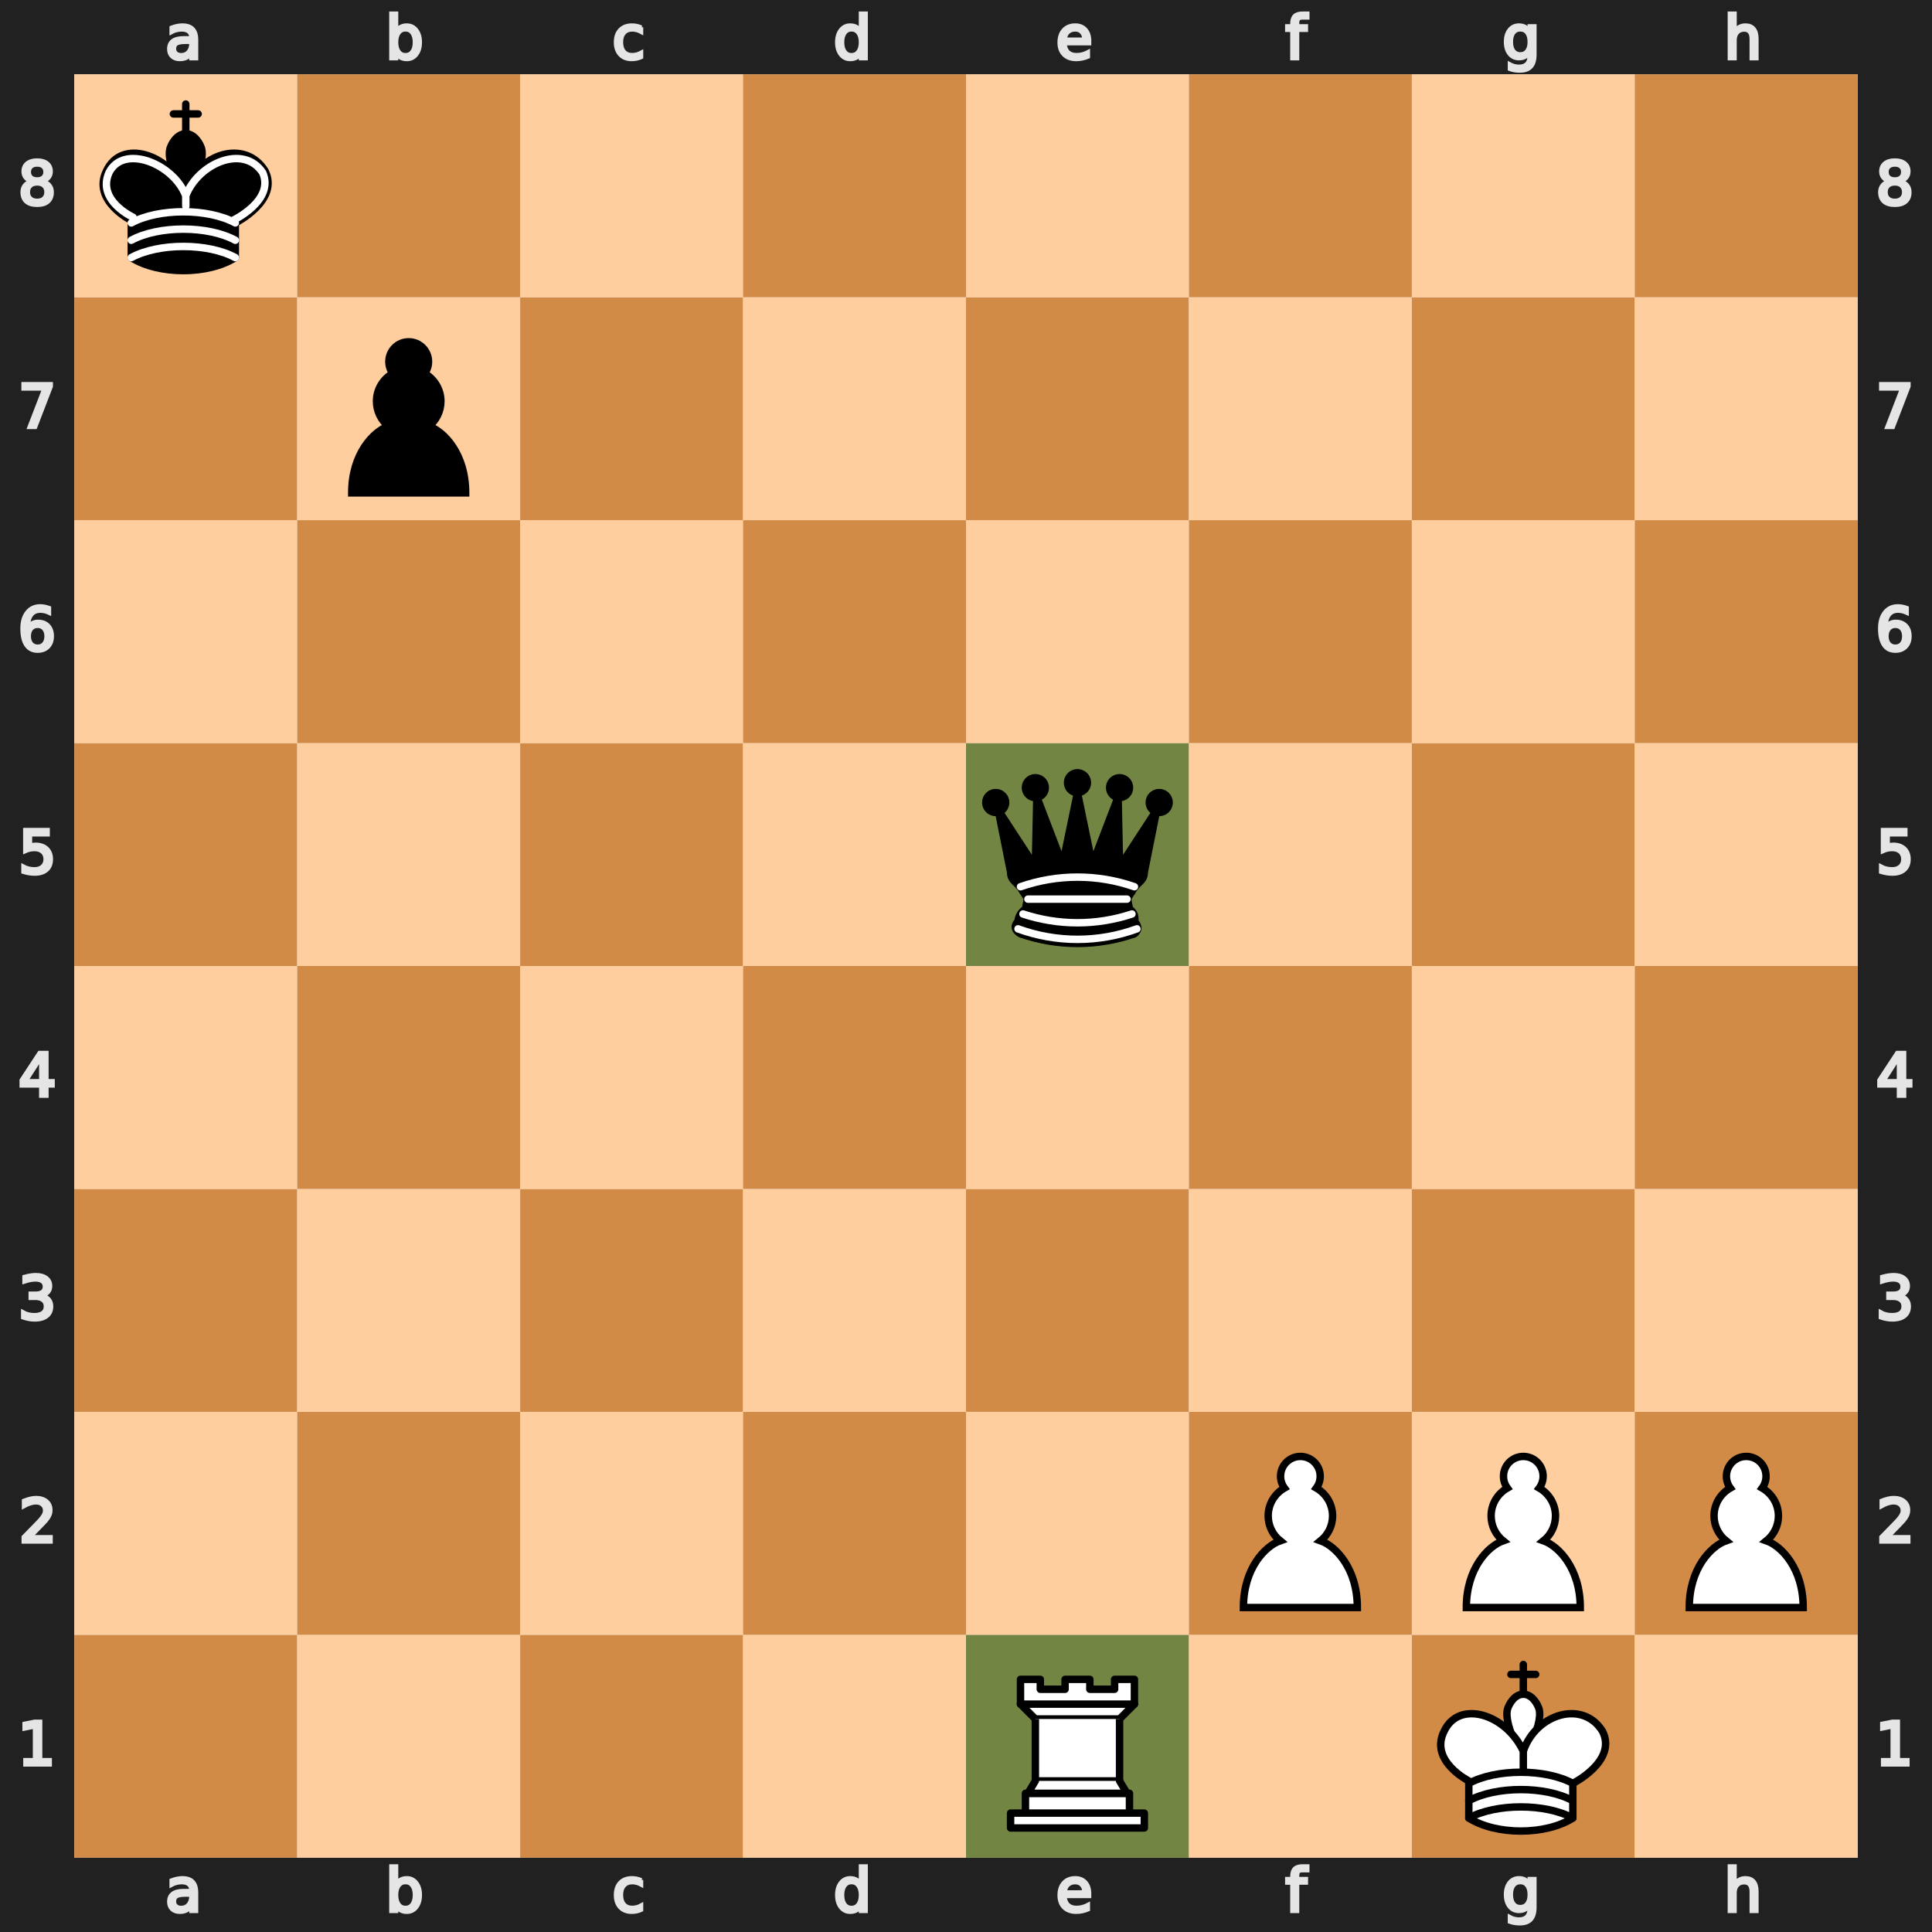
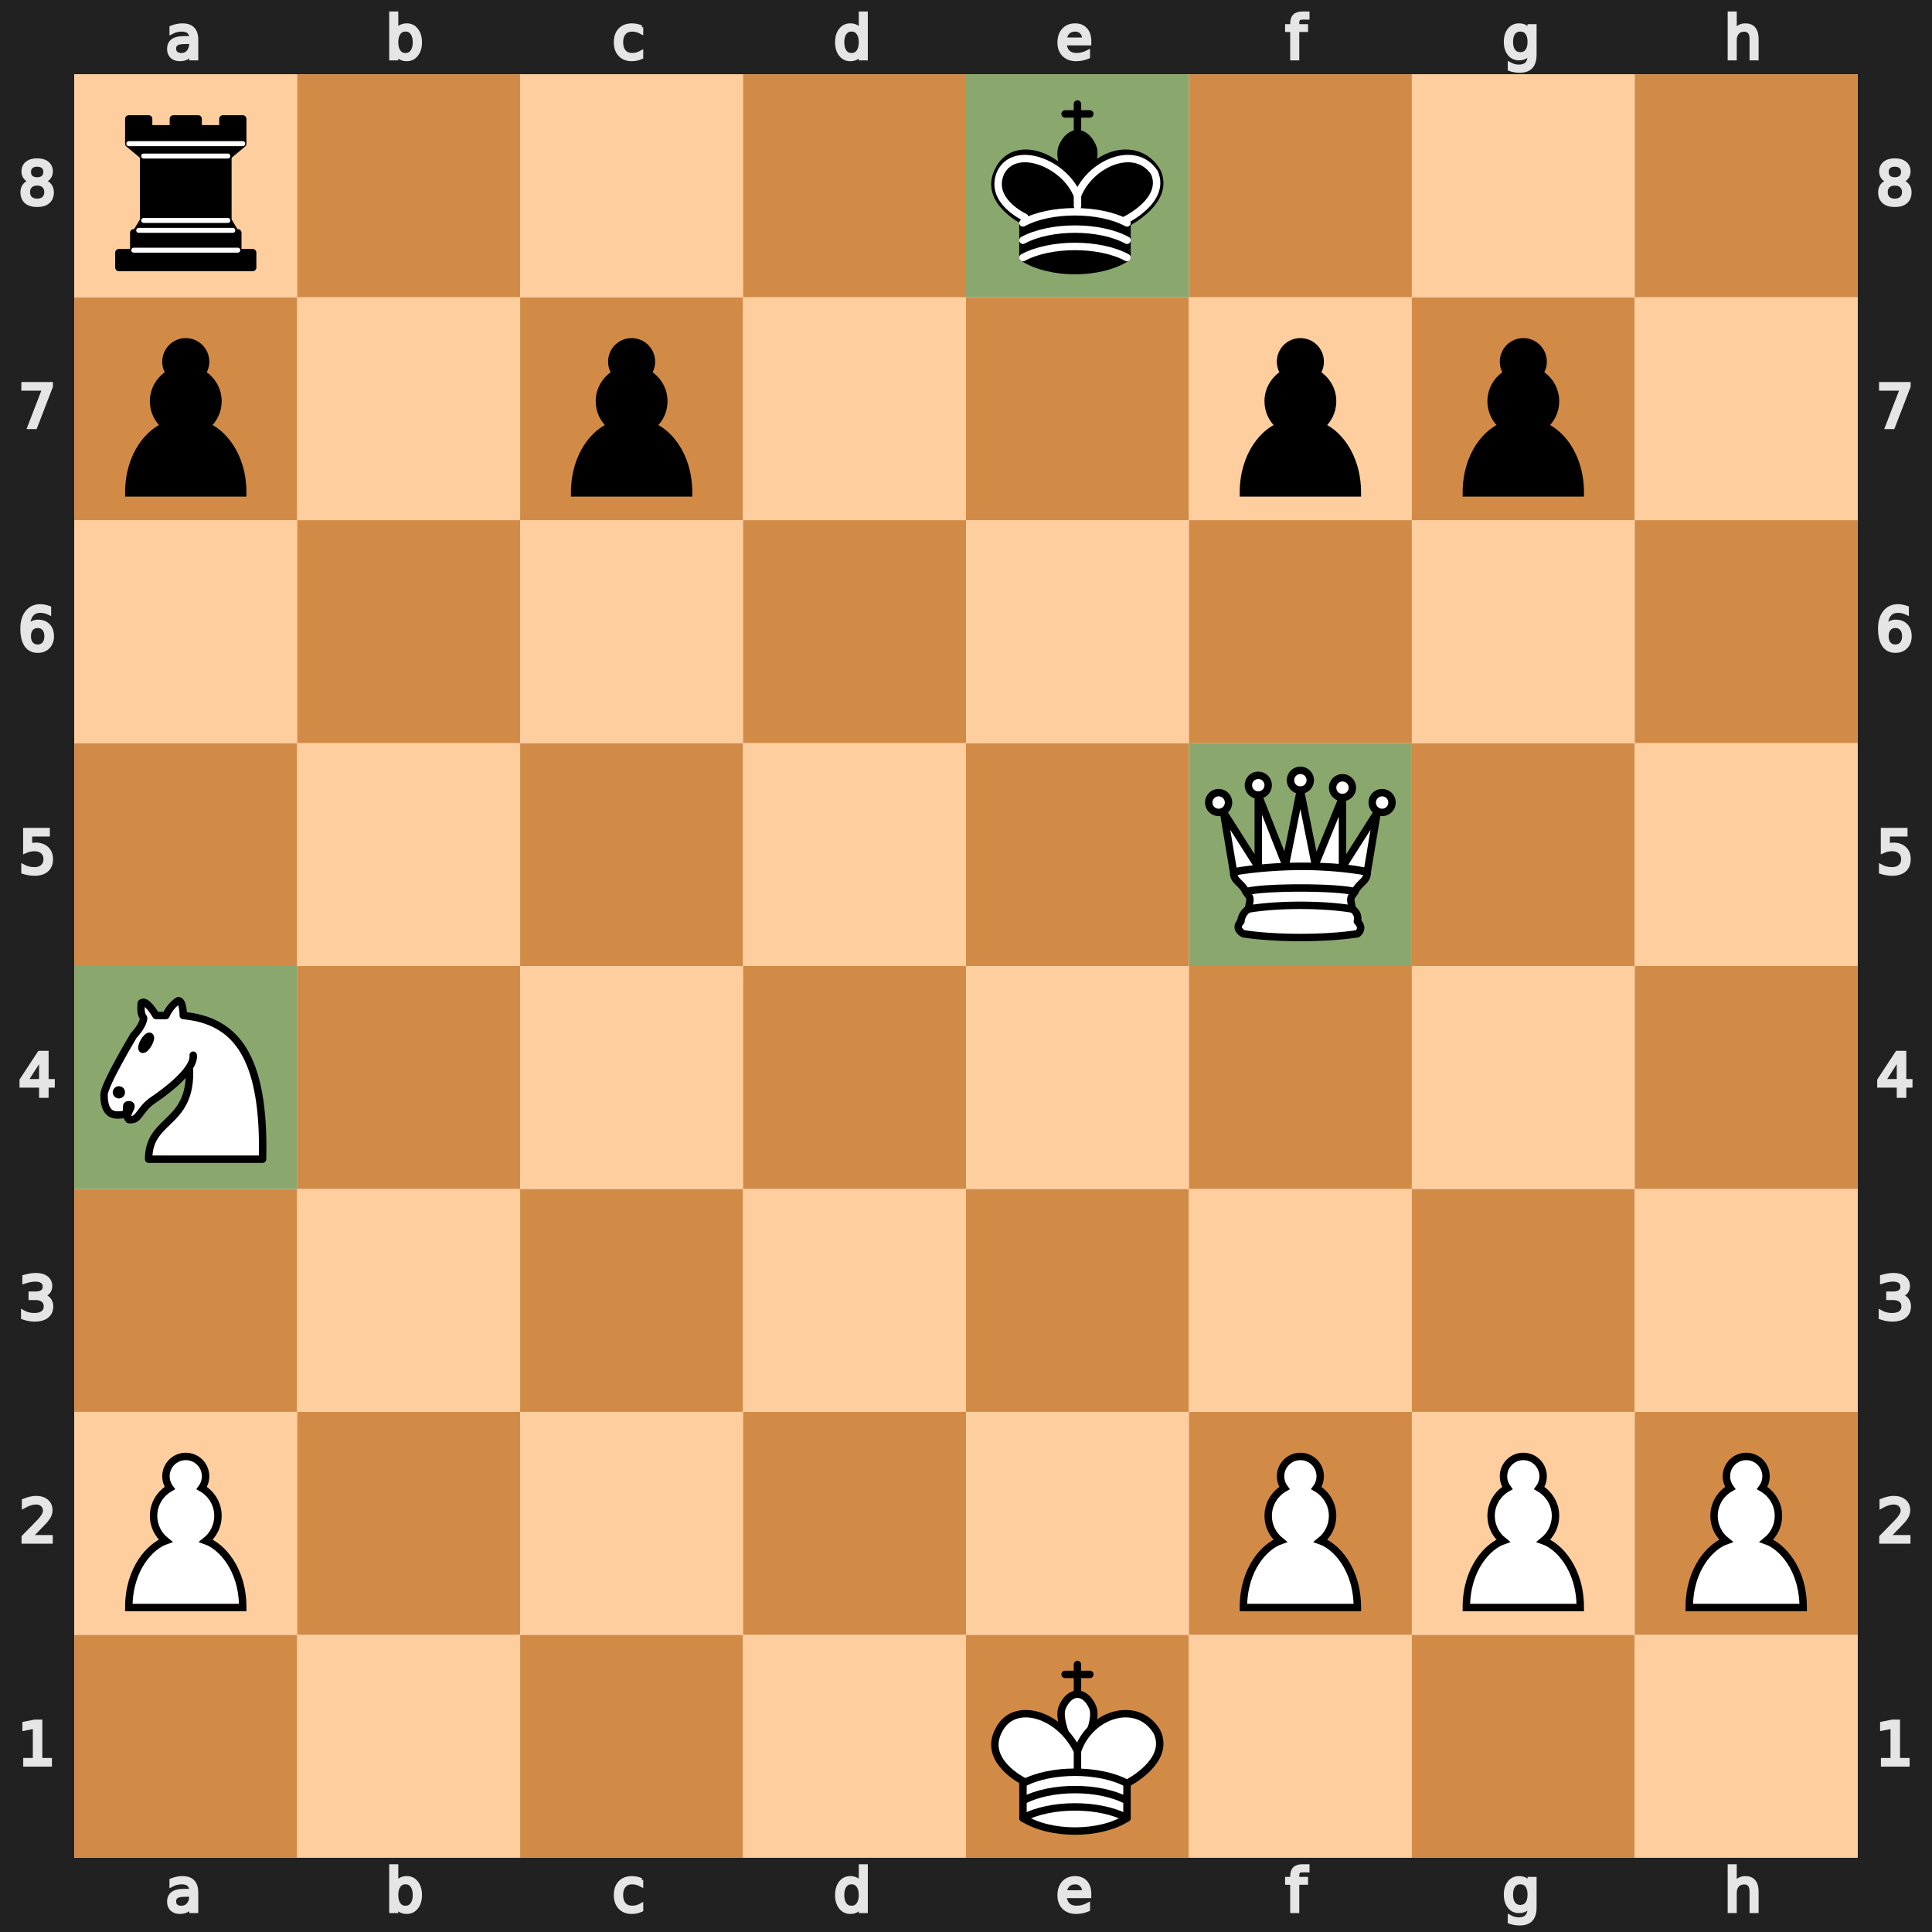
<svg xmlns="http://www.w3.org/2000/svg" xmlns:xlink="http://www.w3.org/1999/xlink" viewBox="0 0 390 390" width="360" height="360">
  <defs>
    <g id="white-pawn" class="white pawn">
      <path d="M22.5 9c-2.21 0-4 1.79-4 4 0 .89.29 1.71.78 2.38C17.33 16.5 16 18.59 16 21c0 2.03.94 3.84 2.41 5.03-3 1.06-7.41 5.55-7.41 13.47h23c0-7.92-4.41-12.41-7.41-13.47 1.47-1.19 2.41-3 2.41-5.03 0-2.41-1.33-4.5-3.28-5.62.49-.67.78-1.49.78-2.38 0-2.21-1.79-4-4-4z" fill="#fff" stroke="#000" stroke-width="1.5" stroke-linecap="round" />
    </g>
-     <g id="white-rook" class="white rook" fill="#fff" fill-rule="evenodd" stroke="#000" stroke-width="1.5" stroke-linecap="round" stroke-linejoin="round">
-       <path d="M9 39h27v-3H9v3zM12 36v-4h21v4H12zM11 14V9h4v2h5V9h5v2h5V9h4v5" stroke-linecap="butt" />
-       <path d="M34 14l-3 3H14l-3-3" />
-       <path d="M31 17v12.5H14V17" stroke-linecap="butt" stroke-linejoin="miter" />
-       <path d="M31 29.5l1.5 2.5h-20l1.5-2.5" />
-       <path d="M11 14h23" fill="none" stroke-linejoin="miter" />
+     <g id="white-knight" class="white knight" fill="none" fill-rule="evenodd" stroke="#000" stroke-width="1.5" stroke-linecap="round" stroke-linejoin="round">
+       <path d="M 22,10 C 32.5,11 38.5,18 38,39 L 15,39 C 15,30 25,32.5 23,18" style="fill:#ffffff; stroke:#000000;" />
+       <path d="M 24,18 C 24.38,20.91 18.45,25.37 16,27 C 13,29 13.18,31.34 11,31 C 9.958,30.06 12.41,27.96 11,28 C 10,28 11.19,29.23 10,30 C 9,30 5.997,31 6,26 C 6,24 12,14 12,14 C 12,14 13.89,12.1 14,10.5 C 13.27,9.506 13.5,8.5 13.5,7.5 C 14.5,6.5 16.5,10 16.5,10 L 18.5,10 C 18.5,10 19.28,8.008 21,7 C 22,7 22,10 22,10" style="fill:#ffffff; stroke:#000000;" />
+       <path d="M 9.5 25.5 A 0.5 0.5 0 1 1 8.5,25.5 A 0.5 0.5 0 1 1 9.5 25.5 z" style="fill:#000000; stroke:#000000;" />
+       <path d="M 15 15.5 A 0.5 1.5 0 1 1 14,15.5 A 0.5 1.5 0 1 1 15 15.5 z" transform="matrix(0.866,0.5,-0.5,0.866,9.693,-5.173)" style="fill:#000000; stroke:#000000;" />
+     </g>
+     <g id="white-queen" class="white queen" fill="#fff" fill-rule="evenodd" stroke="#000" stroke-width="1.5" stroke-linecap="round" stroke-linejoin="round">
+       <path d="M8 12a2 2 0 1 1-4 0 2 2 0 1 1 4 0zM24.5 7.5a2 2 0 1 1-4 0 2 2 0 1 1 4 0zM41 12a2 2 0 1 1-4 0 2 2 0 1 1 4 0zM16 8.5a2 2 0 1 1-4 0 2 2 0 1 1 4 0zM33 9a2 2 0 1 1-4 0 2 2 0 1 1 4 0z" />
+       <path d="M9 26c8.5-1.5 21-1.5 27 0l2-12-7 11V11l-5.5 13.5-3-15-3 15-5.5-14V25L7 14l2 12zM9 26c0 2 1.5 2 2.5 4 1 1.5 1 1 .5 3.5-1.5 1-1.5 2.5-1.5 2.5-1.5 1.5.5 2.5.5 2.5 6.5 1 16.5 1 23 0 0 0 1.5-1 0-2.5 0 0 .5-1.5-1-2.5-.5-2.5-.5-2 .5-3.5 1-2 2.5-2 2.5-4-8.5-1.5-18.5-1.5-27 0z" stroke-linecap="butt" />
+       <path d="M11.5 30c3.5-1 18.5-1 22 0M12 33.5c6-1 15-1 21 0" fill="none" />
    </g>
    <g id="white-king" class="white king" fill="none" fill-rule="evenodd" stroke="#000" stroke-width="1.5" stroke-linecap="round" stroke-linejoin="round">
      <path d="M22.5 11.63V6M20 8h5" stroke-linejoin="miter" />
      <path d="M22.5 25s4.5-7.5 3-10.5c0 0-1-2.5-3-2.5s-3 2.5-3 2.5c-1.5 3 3 10.5 3 10.5" fill="#fff" stroke-linecap="butt" stroke-linejoin="miter" />
      <path d="M11.5 37c5.5 3.5 15.5 3.5 21 0v-7s9-4.5 6-10.5c-4-6.5-13.5-3.5-16 4V27v-3.5c-3.5-7.5-13-10.5-16-4-3 6 5 10 5 10V37z" fill="#fff" />
      <path d="M11.5 30c5.5-3 15.5-3 21 0m-21 3.5c5.5-3 15.5-3 21 0m-21 3.5c5.5-3 15.5-3 21 0" />
    </g>
    <g id="black-pawn" class="black pawn">
      <path d="M22.5 9c-2.21 0-4 1.79-4 4 0 .89.29 1.71.78 2.38C17.33 16.5 16 18.59 16 21c0 2.03.94 3.84 2.41 5.03-3 1.06-7.41 5.55-7.41 13.47h23c0-7.92-4.41-12.41-7.41-13.47 1.47-1.19 2.41-3 2.41-5.03 0-2.41-1.33-4.5-3.28-5.62.49-.67.78-1.49.78-2.38 0-2.21-1.79-4-4-4z" fill="#000" stroke="#000" stroke-width="1.5" stroke-linecap="round" />
    </g>
-     <g id="black-queen" class="black queen" fill="#000" fill-rule="evenodd" stroke="#000" stroke-width="1.5" stroke-linecap="round" stroke-linejoin="round">
-       <g fill="#000" stroke="none">
-         <circle cx="6" cy="12" r="2.75" />
-         <circle cx="14" cy="9" r="2.75" />
-         <circle cx="22.5" cy="8" r="2.75" />
-         <circle cx="31" cy="9" r="2.75" />
-         <circle cx="39" cy="12" r="2.75" />
-       </g>
-       <path d="M9 26c8.5-1.5 21-1.5 27 0l2.5-12.5L31 25l-.3-14.1-5.2 13.6-3-14.5-3 14.5-5.2-13.6L14 25 6.5 13.5 9 26zM9 26c0 2 1.5 2 2.5 4 1 1.5 1 1 .5 3.5-1.5 1-1.5 2.5-1.5 2.5-1.5 1.5.5 2.5.5 2.5 6.5 1 16.5 1 23 0 0 0 1.5-1 0-2.5 0 0 .5-1.5-1-2.5-.5-2.5-.5-2 .5-3.5 1-2 2.5-2 2.5-4-8.5-1.5-18.5-1.5-27 0z" stroke-linecap="butt" />
-       <path d="M11 38.5a35 35 1 0 0 23 0" fill="none" stroke-linecap="butt" />
-       <path d="M11 29a35 35 1 0 1 23 0M12.5 31.5h20M11.5 34.5a35 35 1 0 0 22 0M10.5 37.5a35 35 1 0 0 24 0" fill="none" stroke="#fff" />
+     <g id="black-rook" class="black rook" fill="#000" fill-rule="evenodd" stroke="#000" stroke-width="1.5" stroke-linecap="round" stroke-linejoin="round">
+       <path d="M9 39h27v-3H9v3zM12.5 32l1.5-2.5h17l1.5 2.5h-20zM12 36v-4h21v4H12z" stroke-linecap="butt" />
+       <path d="M14 29.5v-13h17v13H14z" stroke-linecap="butt" stroke-linejoin="miter" />
+       <path d="M14 16.5L11 14h23l-3 2.5H14zM11 14V9h4v2h5V9h5v2h5V9h4v5H11z" stroke-linecap="butt" />
+       <path d="M12 35.5h21M13 31.5h19M14 29.5h17M14 16.5h17M11 14h23" fill="none" stroke="#fff" stroke-width="1" stroke-linejoin="miter" />
    </g>
    <g id="black-king" class="black king" fill="none" fill-rule="evenodd" stroke="#000" stroke-width="1.5" stroke-linecap="round" stroke-linejoin="round">
      <path d="M22.5 11.63V6" stroke-linejoin="miter" />
      <path d="M22.5 25s4.5-7.5 3-10.5c0 0-1-2.5-3-2.5s-3 2.5-3 2.5c-1.5 3 3 10.5 3 10.5" fill="#000" stroke-linecap="butt" stroke-linejoin="miter" />
      <path d="M11.5 37c5.5 3.5 15.5 3.5 21 0v-7s9-4.5 6-10.5c-4-6.5-13.5-3.5-16 4V27v-3.5c-3.5-7.5-13-10.5-16-4-3 6 5 10 5 10V37z" fill="#000" />
      <path d="M20 8h5" stroke-linejoin="miter" />
      <path d="M32 29.5s8.5-4 6.03-9.65C34.15 14 25 18 22.5 24.5l.01 2.1-.01-2.1C20 18 9.906 14 6.997 19.85c-2.497 5.65 4.853 9 4.853 9M11.5 30c5.5-3 15.5-3 21 0m-21 3.5c5.5-3 15.5-3 21 0m-21 3.5c5.5-3 15.5-3 21 0" stroke="#fff" />
    </g>
  </defs>
  <rect x="7.5" y="7.5" width="375" height="375" fill="none" stroke="#212121" stroke-width="15" />
  <g transform="translate(20, 1) scale(0.75, 0.75)" fill="#e5e5e5" stroke="#e5e5e5">
    <path d="M23.328 10.016q-1.742 0-2.414.398-.672.398-.672 1.36 0 .765.5 1.218.508.445 1.375.445 1.196 0 1.914-.843.727-.852.727-2.258v-.32zm2.867-.594v4.992h-1.437v-1.328q-.492.797-1.227 1.18-.734.375-1.797.375-1.343 0-2.14-.75-.79-.758-.79-2.024 0-1.476.985-2.226.992-.75 2.953-.75h2.016V8.75q0-.992-.656-1.531-.649-.547-1.829-.547-.75 0-1.46.18-.711.18-1.368.539V6.062q.79-.304 1.532-.453.742-.156 1.445-.156 1.898 0 2.836.984.937.985.937 2.985z" />
  </g>
  <g transform="translate(20, 375) scale(0.75, 0.75)" fill="#e5e5e5" stroke="#e5e5e5">
    <path d="M23.328 10.016q-1.742 0-2.414.398-.672.398-.672 1.36 0 .765.5 1.218.508.445 1.375.445 1.196 0 1.914-.843.727-.852.727-2.258v-.32zm2.867-.594v4.992h-1.437v-1.328q-.492.797-1.227 1.18-.734.375-1.797.375-1.343 0-2.14-.75-.79-.758-.79-2.024 0-1.476.985-2.226.992-.75 2.953-.75h2.016V8.75q0-.992-.656-1.531-.649-.547-1.829-.547-.75 0-1.46.18-.711.18-1.368.539V6.062q.79-.304 1.532-.453.742-.156 1.445-.156 1.898 0 2.836.984.937.985.937 2.985z" />
  </g>
  <g transform="translate(65, 1) scale(0.75, 0.75)" fill="#e5e5e5" stroke="#e5e5e5">
    <path d="M24.922 10.047q0-1.586-.656-2.485-.649-.906-1.79-.906-1.14 0-1.796.906-.649.899-.649 2.485 0 1.586.649 2.492.656.898 1.797.898 1.14 0 1.789-.898.656-.906.656-2.492zm-4.89-3.055q.452-.781 1.14-1.156.695-.383 1.656-.383 1.594 0 2.586 1.266 1 1.265 1 3.328 0 2.062-1 3.328-.992 1.266-2.586 1.266-.96 0-1.656-.375-.688-.383-1.14-1.164v1.312h-1.446V2.258h1.445z" />
  </g>
  <g transform="translate(65, 375) scale(0.75, 0.75)" fill="#e5e5e5" stroke="#e5e5e5">
    <path d="M24.922 10.047q0-1.586-.656-2.485-.649-.906-1.79-.906-1.14 0-1.796.906-.649.899-.649 2.485 0 1.586.649 2.492.656.898 1.797.898 1.14 0 1.789-.898.656-.906.656-2.492zm-4.89-3.055q.452-.781 1.14-1.156.695-.383 1.656-.383 1.594 0 2.586 1.266 1 1.265 1 3.328 0 2.062-1 3.328-.992 1.266-2.586 1.266-.96 0-1.656-.375-.688-.383-1.14-1.164v1.312h-1.446V2.258h1.445z" />
  </g>
  <g transform="translate(110, 1) scale(0.75, 0.75)" fill="#e5e5e5" stroke="#e5e5e5">
    <path d="M25.96 6v1.344q-.608-.336-1.226-.5-.609-.172-1.234-.172-1.398 0-2.172.89-.773.883-.773 2.485 0 1.601.773 2.492.774.883 2.172.883.625 0 1.234-.164.618-.172 1.227-.508v1.328q-.602.281-1.25.422-.64.14-1.367.14-1.977 0-3.14-1.242-1.165-1.242-1.165-3.351 0-2.14 1.172-3.367 1.18-1.227 3.227-1.227.664 0 1.296.14.633.134 1.227.407z" />
  </g>
  <g transform="translate(110, 375) scale(0.75, 0.75)" fill="#e5e5e5" stroke="#e5e5e5">
    <path d="M25.96 6v1.344q-.608-.336-1.226-.5-.609-.172-1.234-.172-1.398 0-2.172.89-.773.883-.773 2.485 0 1.601.773 2.492.774.883 2.172.883.625 0 1.234-.164.618-.172 1.227-.508v1.328q-.602.281-1.25.422-.64.14-1.367.14-1.977 0-3.14-1.242-1.165-1.242-1.165-3.351 0-2.14 1.172-3.367 1.18-1.227 3.227-1.227.664 0 1.296.14.633.134 1.227.407z" />
  </g>
  <g transform="translate(155, 1) scale(0.75, 0.75)" fill="#e5e5e5" stroke="#e5e5e5">
    <path d="M24.973 6.992V2.258h1.437v12.156h-1.437v-1.312q-.453.78-1.149 1.164-.687.375-1.656.375-1.586 0-2.586-1.266-.992-1.266-.992-3.328 0-2.063.992-3.328 1-1.266 2.586-1.266.969 0 1.656.383.696.375 1.149 1.156zm-4.899 3.055q0 1.586.649 2.492.656.898 1.797.898 1.14 0 1.796-.898.657-.906.657-2.492 0-1.586-.657-2.485-.656-.906-1.796-.906-1.141 0-1.797.906-.649.899-.649 2.485z" />
  </g>
  <g transform="translate(155, 375) scale(0.75, 0.75)" fill="#e5e5e5" stroke="#e5e5e5">
    <path d="M24.973 6.992V2.258h1.437v12.156h-1.437v-1.312q-.453.78-1.149 1.164-.687.375-1.656.375-1.586 0-2.586-1.266-.992-1.266-.992-3.328 0-2.063.992-3.328 1-1.266 2.586-1.266.969 0 1.656.383.696.375 1.149 1.156zm-4.899 3.055q0 1.586.649 2.492.656.898 1.797.898 1.14 0 1.796-.898.657-.906.657-2.492 0-1.586-.657-2.485-.656-.906-1.796-.906-1.141 0-1.797.906-.649.899-.649 2.485z" />
  </g>
  <g transform="translate(200, 1) scale(0.75, 0.75)" fill="#e5e5e5" stroke="#e5e5e5">
    <path d="M26.555 9.68v.703h-6.61q.094 1.484.89 2.265.806.774 2.235.774.828 0 1.602-.203.781-.203 1.547-.61v1.36q-.774.328-1.586.5-.813.172-1.649.172-2.093 0-3.32-1.22-1.219-1.218-1.219-3.296 0-2.148 1.157-3.406 1.164-1.266 3.132-1.266 1.766 0 2.79 1.14 1.03 1.134 1.03 3.087zm-1.438-.422q-.015-1.18-.664-1.883-.64-.703-1.703-.703-1.203 0-1.93.68-.718.68-.828 1.914z" />
  </g>
  <g transform="translate(200, 375) scale(0.75, 0.75)" fill="#e5e5e5" stroke="#e5e5e5">
    <path d="M26.555 9.68v.703h-6.61q.094 1.484.89 2.265.806.774 2.235.774.828 0 1.602-.203.781-.203 1.547-.61v1.36q-.774.328-1.586.5-.813.172-1.649.172-2.093 0-3.32-1.22-1.219-1.218-1.219-3.296 0-2.148 1.157-3.406 1.164-1.266 3.132-1.266 1.766 0 2.79 1.14 1.03 1.134 1.03 3.087zm-1.438-.422q-.015-1.18-.664-1.883-.64-.703-1.703-.703-1.203 0-1.93.68-.718.68-.828 1.914z" />
  </g>
  <g transform="translate(245, 1) scale(0.75, 0.75)" fill="#e5e5e5" stroke="#e5e5e5">
    <path d="M25.285 2.258v1.195H23.91q-.773 0-1.078.313-.297.312-.297 1.125v.773h2.367v1.117h-2.367v7.633H21.09V6.781h-1.375V5.664h1.375v-.61q0-1.46.68-2.124.68-.672 2.156-.672z" />
  </g>
  <g transform="translate(245, 375) scale(0.75, 0.75)" fill="#e5e5e5" stroke="#e5e5e5">
    <path d="M25.285 2.258v1.195H23.91q-.773 0-1.078.313-.297.312-.297 1.125v.773h2.367v1.117h-2.367v7.633H21.09V6.781h-1.375V5.664h1.375v-.61q0-1.46.68-2.124.68-.672 2.156-.672z" />
  </g>
  <g transform="translate(290, 1) scale(0.75, 0.75)" fill="#e5e5e5" stroke="#e5e5e5">
    <path d="M24.973 9.937q0-1.562-.649-2.421-.64-.86-1.804-.86-1.157 0-1.805.86-.64.859-.64 2.421 0 1.555.64 2.415.648.859 1.805.859 1.164 0 1.804-.86.649-.859.649-2.414zm1.437 3.391q0 2.234-.992 3.32-.992 1.094-3.04 1.094-.757 0-1.429-.117-.672-.11-1.304-.344v-1.398q.632.344 1.25.508.617.164 1.257.164 1.414 0 2.118-.743.703-.734.703-2.226v-.711q-.446.773-1.141 1.156-.695.383-1.664.383-1.61 0-2.594-1.227-.984-1.226-.984-3.25 0-2.03.984-3.257.985-1.227 2.594-1.227.969 0 1.664.383t1.14 1.156V5.664h1.438z" />
  </g>
  <g transform="translate(290, 375) scale(0.75, 0.75)" fill="#e5e5e5" stroke="#e5e5e5">
    <path d="M24.973 9.937q0-1.562-.649-2.421-.64-.86-1.804-.86-1.157 0-1.805.86-.64.859-.64 2.421 0 1.555.64 2.415.648.859 1.805.859 1.164 0 1.804-.86.649-.859.649-2.414zm1.437 3.391q0 2.234-.992 3.32-.992 1.094-3.04 1.094-.757 0-1.429-.117-.672-.11-1.304-.344v-1.398q.632.344 1.25.508.617.164 1.257.164 1.414 0 2.118-.743.703-.734.703-2.226v-.711q-.446.773-1.141 1.156-.695.383-1.664.383-1.61 0-2.594-1.227-.984-1.226-.984-3.25 0-2.03.984-3.257.985-1.227 2.594-1.227.969 0 1.664.383t1.14 1.156V5.664h1.438z" />
  </g>
  <g transform="translate(335, 1) scale(0.75, 0.75)" fill="#e5e5e5" stroke="#e5e5e5">
    <path d="M26.164 9.133v5.281h-1.437V9.18q0-1.243-.485-1.86-.484-.617-1.453-.617-1.164 0-1.836.742-.672.742-.672 2.024v4.945h-1.445V2.258h1.445v4.765q.516-.789 1.211-1.18.703-.39 1.617-.39 1.508 0 2.282.938.773.93.773 2.742z" />
  </g>
  <g transform="translate(335, 375) scale(0.75, 0.75)" fill="#e5e5e5" stroke="#e5e5e5">
    <path d="M26.164 9.133v5.281h-1.437V9.18q0-1.243-.485-1.86-.484-.617-1.453-.617-1.164 0-1.836.742-.672.742-.672 2.024v4.945h-1.445V2.258h1.445v4.765q.516-.789 1.211-1.18.703-.39 1.617-.39 1.508 0 2.282.938.773.93.773 2.742z" />
  </g>
  <g transform="translate(0, 335) scale(0.75, 0.75)" fill="#e5e5e5" stroke="#e5e5e5">
    <path d="M6.754 26.996h2.578v-8.898l-2.805.562v-1.437l2.79-.563h1.578v10.336h2.578v1.328h-6.72z" />
  </g>
  <g transform="translate(375, 335) scale(0.75, 0.75)" fill="#e5e5e5" stroke="#e5e5e5">
    <path d="M6.754 26.996h2.578v-8.898l-2.805.562v-1.437l2.79-.563h1.578v10.336h2.578v1.328h-6.72z" />
  </g>
  <g transform="translate(0, 290) scale(0.75, 0.75)" fill="#e5e5e5" stroke="#e5e5e5">
    <path d="M8.195 26.996h5.508v1.328H6.297v-1.328q.898-.93 2.445-2.492 1.555-1.57 1.953-2.024.758-.851 1.055-1.437.305-.594.305-1.164 0-.93-.657-1.516-.648-.586-1.695-.586-.742 0-1.57.258-.82.258-1.758.781v-1.593q.953-.383 1.781-.578.828-.196 1.516-.196 1.812 0 2.89.906 1.079.907 1.079 2.422 0 .72-.274 1.368-.265.64-.976 1.515-.196.227-1.243 1.313-1.046 1.078-2.953 3.023z" />
  </g>
  <g transform="translate(375, 290) scale(0.75, 0.75)" fill="#e5e5e5" stroke="#e5e5e5">
    <path d="M8.195 26.996h5.508v1.328H6.297v-1.328q.898-.93 2.445-2.492 1.555-1.57 1.953-2.024.758-.851 1.055-1.437.305-.594.305-1.164 0-.93-.657-1.516-.648-.586-1.695-.586-.742 0-1.57.258-.82.258-1.758.781v-1.593q.953-.383 1.781-.578.828-.196 1.516-.196 1.812 0 2.89.906 1.079.907 1.079 2.422 0 .72-.274 1.368-.265.64-.976 1.515-.196.227-1.243 1.313-1.046 1.078-2.953 3.023z" />
  </g>
  <g transform="translate(0, 245) scale(0.75, 0.75)" fill="#e5e5e5" stroke="#e5e5e5">
    <path d="M11.434 22.035q1.132.242 1.765 1.008.64.766.64 1.89 0 1.727-1.187 2.672-1.187.946-3.375.946-.734 0-1.515-.149-.774-.14-1.602-.43V26.45q.656.383 1.438.578.78.196 1.632.196 1.485 0 2.258-.586.782-.586.782-1.703 0-1.032-.727-1.61-.719-.586-2.008-.586h-1.36v-1.297h1.423q1.164 0 1.78-.46.618-.47.618-1.344 0-.899-.64-1.375-.633-.485-1.82-.485-.65 0-1.391.141-.743.14-1.633.437V16.95q.898-.25 1.68-.375.788-.125 1.484-.125 1.797 0 2.844.82 1.046.813 1.046 2.204 0 .968-.554 1.64-.555.664-1.578.922z" />
  </g>
  <g transform="translate(375, 245) scale(0.75, 0.75)" fill="#e5e5e5" stroke="#e5e5e5">
    <path d="M11.434 22.035q1.132.242 1.765 1.008.64.766.64 1.89 0 1.727-1.187 2.672-1.187.946-3.375.946-.734 0-1.515-.149-.774-.14-1.602-.43V26.45q.656.383 1.438.578.78.196 1.632.196 1.485 0 2.258-.586.782-.586.782-1.703 0-1.032-.727-1.61-.719-.586-2.008-.586h-1.36v-1.297h1.423q1.164 0 1.78-.46.618-.47.618-1.344 0-.899-.64-1.375-.633-.485-1.82-.485-.65 0-1.391.141-.743.14-1.633.437V16.95q.898-.25 1.68-.375.788-.125 1.484-.125 1.797 0 2.844.82 1.046.813 1.046 2.204 0 .968-.554 1.64-.555.664-1.578.922z" />
  </g>
  <g transform="translate(0, 200) scale(0.75, 0.75)" fill="#e5e5e5" stroke="#e5e5e5">
    <path d="M11.016 18.035L7.03 24.262h3.985zm-.414-1.375h1.984v7.602h1.664v1.312h-1.664v2.75h-1.57v-2.75H5.75v-1.523z" />
  </g>
  <g transform="translate(375, 200) scale(0.75, 0.75)" fill="#e5e5e5" stroke="#e5e5e5">
    <path d="M11.016 18.035L7.03 24.262h3.985zm-.414-1.375h1.984v7.602h1.664v1.312h-1.664v2.75h-1.57v-2.75H5.75v-1.523z" />
  </g>
  <g transform="translate(0, 155) scale(0.75, 0.75)" fill="#e5e5e5" stroke="#e5e5e5">
    <path d="M6.719 16.66h6.195v1.328h-4.75v2.86q.344-.118.688-.172.343-.063.687-.063 1.953 0 3.094 1.07 1.14 1.07 1.14 2.899 0 1.883-1.171 2.93-1.172 1.039-3.305 1.039-.735 0-1.5-.125-.758-.125-1.57-.375v-1.586q.703.383 1.453.57.75.188 1.586.188 1.351 0 2.14-.711.79-.711.79-1.93 0-1.219-.79-1.93-.789-.71-2.14-.71-.633 0-1.266.14-.625.14-1.281.438z" />
  </g>
  <g transform="translate(375, 155) scale(0.75, 0.75)" fill="#e5e5e5" stroke="#e5e5e5">
    <path d="M6.719 16.66h6.195v1.328h-4.75v2.86q.344-.118.688-.172.343-.063.687-.063 1.953 0 3.094 1.07 1.14 1.07 1.14 2.899 0 1.883-1.171 2.93-1.172 1.039-3.305 1.039-.735 0-1.5-.125-.758-.125-1.57-.375v-1.586q.703.383 1.453.57.75.188 1.586.188 1.351 0 2.14-.711.79-.711.79-1.93 0-1.219-.79-1.93-.789-.71-2.14-.71-.633 0-1.266.14-.625.14-1.281.438z" />
  </g>
  <g transform="translate(0, 110) scale(0.75, 0.75)" fill="#e5e5e5" stroke="#e5e5e5">
    <path d="M10.137 21.863q-1.063 0-1.688.727-.617.726-.617 1.992 0 1.258.617 1.992.625.727 1.688.727 1.062 0 1.68-.727.624-.734.624-1.992 0-1.266-.625-1.992-.617-.727-1.68-.727zm3.133-4.945v1.437q-.594-.28-1.204-.43-.601-.148-1.195-.148-1.562 0-2.39 1.055-.82 1.055-.938 3.188.46-.68 1.156-1.04.696-.367 1.531-.367 1.758 0 2.774 1.07 1.023 1.063 1.023 2.899 0 1.797-1.062 2.883-1.063 1.086-2.828 1.086-2.024 0-3.094-1.547-1.07-1.555-1.07-4.5 0-2.766 1.312-4.406 1.313-1.649 3.524-1.649.593 0 1.195.117.61.118 1.266.352z" />
  </g>
  <g transform="translate(375, 110) scale(0.75, 0.75)" fill="#e5e5e5" stroke="#e5e5e5">
    <path d="M10.137 21.863q-1.063 0-1.688.727-.617.726-.617 1.992 0 1.258.617 1.992.625.727 1.688.727 1.062 0 1.68-.727.624-.734.624-1.992 0-1.266-.625-1.992-.617-.727-1.68-.727zm3.133-4.945v1.437q-.594-.28-1.204-.43-.601-.148-1.195-.148-1.562 0-2.39 1.055-.82 1.055-.938 3.188.46-.68 1.156-1.04.696-.367 1.531-.367 1.758 0 2.774 1.07 1.023 1.063 1.023 2.899 0 1.797-1.062 2.883-1.063 1.086-2.828 1.086-2.024 0-3.094-1.547-1.07-1.555-1.07-4.5 0-2.766 1.312-4.406 1.313-1.649 3.524-1.649.593 0 1.195.117.61.118 1.266.352z" />
  </g>
  <g transform="translate(0, 65) scale(0.75, 0.75)" fill="#e5e5e5" stroke="#e5e5e5">
    <path d="M6.25 16.66h7.5v.672L9.516 28.324H7.867l3.985-10.336H6.25z" />
  </g>
  <g transform="translate(375, 65) scale(0.75, 0.75)" fill="#e5e5e5" stroke="#e5e5e5">
    <path d="M6.25 16.66h7.5v.672L9.516 28.324H7.867l3.985-10.336H6.25z" />
  </g>
  <g transform="translate(0, 20) scale(0.75, 0.75)" fill="#e5e5e5" stroke="#e5e5e5">
    <path d="M10 22.785q-1.125 0-1.773.602-.641.601-.641 1.656t.64 1.656q.649.602 1.774.602t1.773-.602q.649-.61.649-1.656 0-1.055-.649-1.656-.64-.602-1.773-.602zm-1.578-.672q-1.016-.25-1.586-.945-.563-.695-.563-1.695 0-1.399.993-2.211 1-.813 2.734-.813 1.742 0 2.734.813.993.812.993 2.21 0 1-.57 1.696-.563.695-1.571.945 1.14.266 1.773 1.04.641.773.641 1.89 0 1.695-1.04 2.602-1.03.906-2.96.906t-2.969-.906Q6 26.738 6 25.043q0-1.117.64-1.89.641-.774 1.782-1.04zm-.578-2.492q0 .906.562 1.414.57.508 1.594.508 1.016 0 1.586-.508.578-.508.578-1.414 0-.906-.578-1.414-.57-.508-1.586-.508-1.023 0-1.594.508-.562.508-.562 1.414z" />
  </g>
  <g transform="translate(375, 20) scale(0.75, 0.75)" fill="#e5e5e5" stroke="#e5e5e5">
    <path d="M10 22.785q-1.125 0-1.773.602-.641.601-.641 1.656t.64 1.656q.649.602 1.774.602t1.773-.602q.649-.61.649-1.656 0-1.055-.649-1.656-.64-.602-1.773-.602zm-1.578-.672q-1.016-.25-1.586-.945-.563-.695-.563-1.695 0-1.399.993-2.211 1-.813 2.734-.813 1.742 0 2.734.813.993.812.993 2.21 0 1-.57 1.696-.563.695-1.571.945 1.14.266 1.773 1.04.641.773.641 1.89 0 1.695-1.04 2.602-1.03.906-2.96.906t-2.969-.906Q6 26.738 6 25.043q0-1.117.64-1.89.641-.774 1.782-1.04zm-.578-2.492q0 .906.562 1.414.57.508 1.594.508 1.016 0 1.586-.508.578-.508.578-1.414 0-.906-.578-1.414-.57-.508-1.586-.508-1.023 0-1.594.508-.562.508-.562 1.414z" />
  </g>
  <rect x="15" y="330" width="45" height="45" class="square dark a1" stroke="none" fill="#d18b47" />
  <rect x="60" y="330" width="45" height="45" class="square light b1" stroke="none" fill="#ffce9e" />
  <rect x="105" y="330" width="45" height="45" class="square dark c1" stroke="none" fill="#d18b47" />
  <rect x="150" y="330" width="45" height="45" class="square light d1" stroke="none" fill="#ffce9e" />
  <rect x="195" y="330" width="45" height="45" class="square dark e1" stroke="none" fill="#d18b47" />
-   <rect x="195" y="330" width="45" height="45" stroke="none" fill="#15803d" opacity="0.502" />
  <rect x="240" y="330" width="45" height="45" class="square light f1" stroke="none" fill="#ffce9e" />
  <rect x="285" y="330" width="45" height="45" class="square dark g1" stroke="none" fill="#d18b47" />
  <rect x="330" y="330" width="45" height="45" class="square light h1" stroke="none" fill="#ffce9e" />
  <rect x="15" y="285" width="45" height="45" class="square light a2" stroke="none" fill="#ffce9e" />
  <rect x="60" y="285" width="45" height="45" class="square dark b2" stroke="none" fill="#d18b47" />
  <rect x="105" y="285" width="45" height="45" class="square light c2" stroke="none" fill="#ffce9e" />
  <rect x="150" y="285" width="45" height="45" class="square dark d2" stroke="none" fill="#d18b47" />
  <rect x="195" y="285" width="45" height="45" class="square light e2" stroke="none" fill="#ffce9e" />
  <rect x="240" y="285" width="45" height="45" class="square dark f2" stroke="none" fill="#d18b47" />
  <rect x="285" y="285" width="45" height="45" class="square light g2" stroke="none" fill="#ffce9e" />
  <rect x="330" y="285" width="45" height="45" class="square dark h2" stroke="none" fill="#d18b47" />
  <rect x="15" y="240" width="45" height="45" class="square dark a3" stroke="none" fill="#d18b47" />
  <rect x="60" y="240" width="45" height="45" class="square light b3" stroke="none" fill="#ffce9e" />
  <rect x="105" y="240" width="45" height="45" class="square dark c3" stroke="none" fill="#d18b47" />
  <rect x="150" y="240" width="45" height="45" class="square light d3" stroke="none" fill="#ffce9e" />
  <rect x="195" y="240" width="45" height="45" class="square dark e3" stroke="none" fill="#d18b47" />
  <rect x="240" y="240" width="45" height="45" class="square light f3" stroke="none" fill="#ffce9e" />
  <rect x="285" y="240" width="45" height="45" class="square dark g3" stroke="none" fill="#d18b47" />
  <rect x="330" y="240" width="45" height="45" class="square light h3" stroke="none" fill="#ffce9e" />
  <rect x="15" y="195" width="45" height="45" class="square light a4" stroke="none" fill="#ffce9e" />
+   <rect x="15" y="195" width="45" height="45" stroke="none" fill="#15803d" opacity="0.502" />
  <rect x="60" y="195" width="45" height="45" class="square dark b4" stroke="none" fill="#d18b47" />
  <rect x="105" y="195" width="45" height="45" class="square light c4" stroke="none" fill="#ffce9e" />
  <rect x="150" y="195" width="45" height="45" class="square dark d4" stroke="none" fill="#d18b47" />
  <rect x="195" y="195" width="45" height="45" class="square light e4" stroke="none" fill="#ffce9e" />
  <rect x="240" y="195" width="45" height="45" class="square dark f4" stroke="none" fill="#d18b47" />
  <rect x="285" y="195" width="45" height="45" class="square light g4" stroke="none" fill="#ffce9e" />
  <rect x="330" y="195" width="45" height="45" class="square dark h4" stroke="none" fill="#d18b47" />
  <rect x="15" y="150" width="45" height="45" class="square dark a5" stroke="none" fill="#d18b47" />
  <rect x="60" y="150" width="45" height="45" class="square light b5" stroke="none" fill="#ffce9e" />
  <rect x="105" y="150" width="45" height="45" class="square dark c5" stroke="none" fill="#d18b47" />
  <rect x="150" y="150" width="45" height="45" class="square light d5" stroke="none" fill="#ffce9e" />
  <rect x="195" y="150" width="45" height="45" class="square dark e5" stroke="none" fill="#d18b47" />
-   <rect x="195" y="150" width="45" height="45" stroke="none" fill="#15803d" opacity="0.502" />
  <rect x="240" y="150" width="45" height="45" class="square light f5" stroke="none" fill="#ffce9e" />
+   <rect x="240" y="150" width="45" height="45" stroke="none" fill="#15803d" opacity="0.502" />
  <rect x="285" y="150" width="45" height="45" class="square dark g5" stroke="none" fill="#d18b47" />
  <rect x="330" y="150" width="45" height="45" class="square light h5" stroke="none" fill="#ffce9e" />
  <rect x="15" y="105" width="45" height="45" class="square light a6" stroke="none" fill="#ffce9e" />
  <rect x="60" y="105" width="45" height="45" class="square dark b6" stroke="none" fill="#d18b47" />
  <rect x="105" y="105" width="45" height="45" class="square light c6" stroke="none" fill="#ffce9e" />
  <rect x="150" y="105" width="45" height="45" class="square dark d6" stroke="none" fill="#d18b47" />
  <rect x="195" y="105" width="45" height="45" class="square light e6" stroke="none" fill="#ffce9e" />
  <rect x="240" y="105" width="45" height="45" class="square dark f6" stroke="none" fill="#d18b47" />
  <rect x="285" y="105" width="45" height="45" class="square light g6" stroke="none" fill="#ffce9e" />
  <rect x="330" y="105" width="45" height="45" class="square dark h6" stroke="none" fill="#d18b47" />
  <rect x="15" y="60" width="45" height="45" class="square dark a7" stroke="none" fill="#d18b47" />
  <rect x="60" y="60" width="45" height="45" class="square light b7" stroke="none" fill="#ffce9e" />
  <rect x="105" y="60" width="45" height="45" class="square dark c7" stroke="none" fill="#d18b47" />
  <rect x="150" y="60" width="45" height="45" class="square light d7" stroke="none" fill="#ffce9e" />
  <rect x="195" y="60" width="45" height="45" class="square dark e7" stroke="none" fill="#d18b47" />
  <rect x="240" y="60" width="45" height="45" class="square light f7" stroke="none" fill="#ffce9e" />
  <rect x="285" y="60" width="45" height="45" class="square dark g7" stroke="none" fill="#d18b47" />
  <rect x="330" y="60" width="45" height="45" class="square light h7" stroke="none" fill="#ffce9e" />
  <rect x="15" y="15" width="45" height="45" class="square light a8" stroke="none" fill="#ffce9e" />
  <rect x="60" y="15" width="45" height="45" class="square dark b8" stroke="none" fill="#d18b47" />
  <rect x="105" y="15" width="45" height="45" class="square light c8" stroke="none" fill="#ffce9e" />
  <rect x="150" y="15" width="45" height="45" class="square dark d8" stroke="none" fill="#d18b47" />
  <rect x="195" y="15" width="45" height="45" class="square light e8" stroke="none" fill="#ffce9e" />
+   <rect x="195" y="15" width="45" height="45" stroke="none" fill="#15803d" opacity="0.502" />
  <rect x="240" y="15" width="45" height="45" class="square dark f8" stroke="none" fill="#d18b47" />
  <rect x="285" y="15" width="45" height="45" class="square light g8" stroke="none" fill="#ffce9e" />
  <rect x="330" y="15" width="45" height="45" class="square dark h8" stroke="none" fill="#d18b47" />
-   <use href="#white-rook" xlink:href="#white-rook" transform="translate(195, 330)" />
-   <use href="#white-king" xlink:href="#white-king" transform="translate(285, 330)" />
+   <use href="#white-king" xlink:href="#white-king" transform="translate(195, 330)" />
+   <use href="#white-pawn" xlink:href="#white-pawn" transform="translate(15, 285)" />
  <use href="#white-pawn" xlink:href="#white-pawn" transform="translate(240, 285)" />
  <use href="#white-pawn" xlink:href="#white-pawn" transform="translate(285, 285)" />
  <use href="#white-pawn" xlink:href="#white-pawn" transform="translate(330, 285)" />
-   <use href="#black-queen" xlink:href="#black-queen" transform="translate(195, 150)" />
-   <use href="#black-pawn" xlink:href="#black-pawn" transform="translate(60, 60)" />
-   <use href="#black-king" xlink:href="#black-king" transform="translate(15, 15)" />
+   <use href="#white-knight" xlink:href="#white-knight" transform="translate(15, 195)" />
+   <use href="#white-queen" xlink:href="#white-queen" transform="translate(240, 150)" />
+   <use href="#black-pawn" xlink:href="#black-pawn" transform="translate(15, 60)" />
+   <use href="#black-pawn" xlink:href="#black-pawn" transform="translate(105, 60)" />
+   <use href="#black-pawn" xlink:href="#black-pawn" transform="translate(240, 60)" />
+   <use href="#black-pawn" xlink:href="#black-pawn" transform="translate(285, 60)" />
+   <use href="#black-rook" xlink:href="#black-rook" transform="translate(15, 15)" />
+   <use href="#black-king" xlink:href="#black-king" transform="translate(195, 15)" />
</svg>
